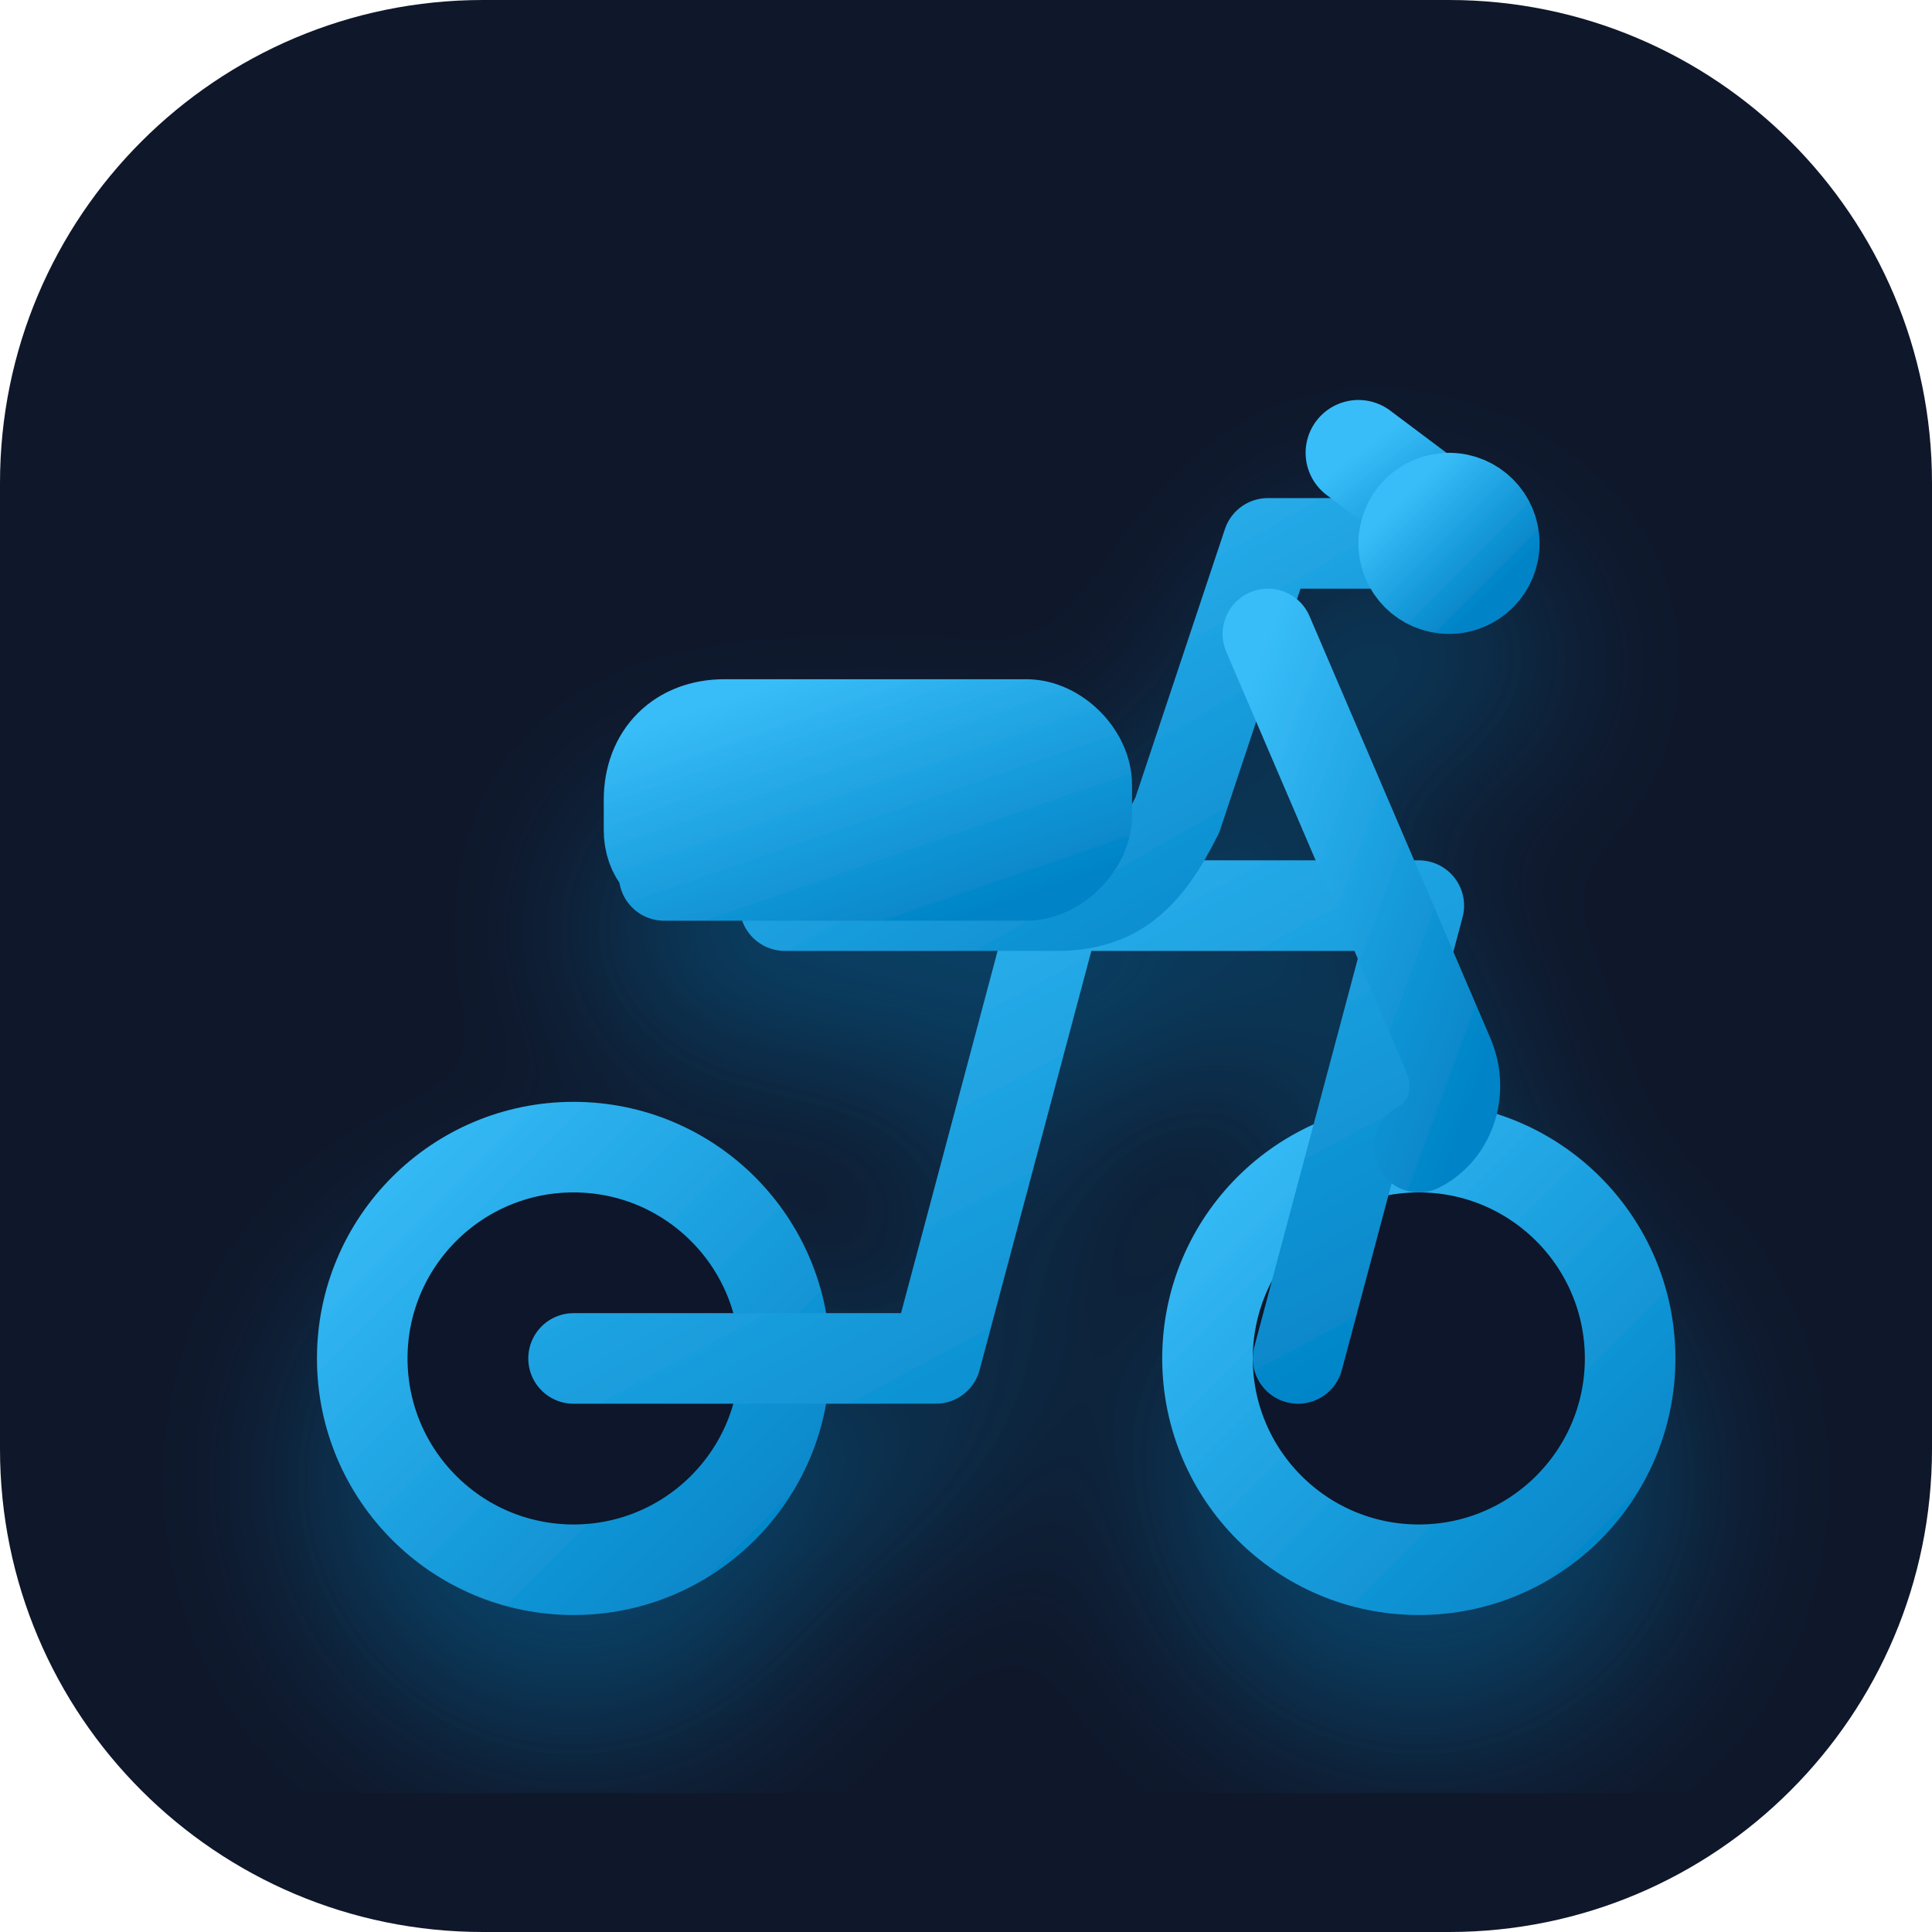
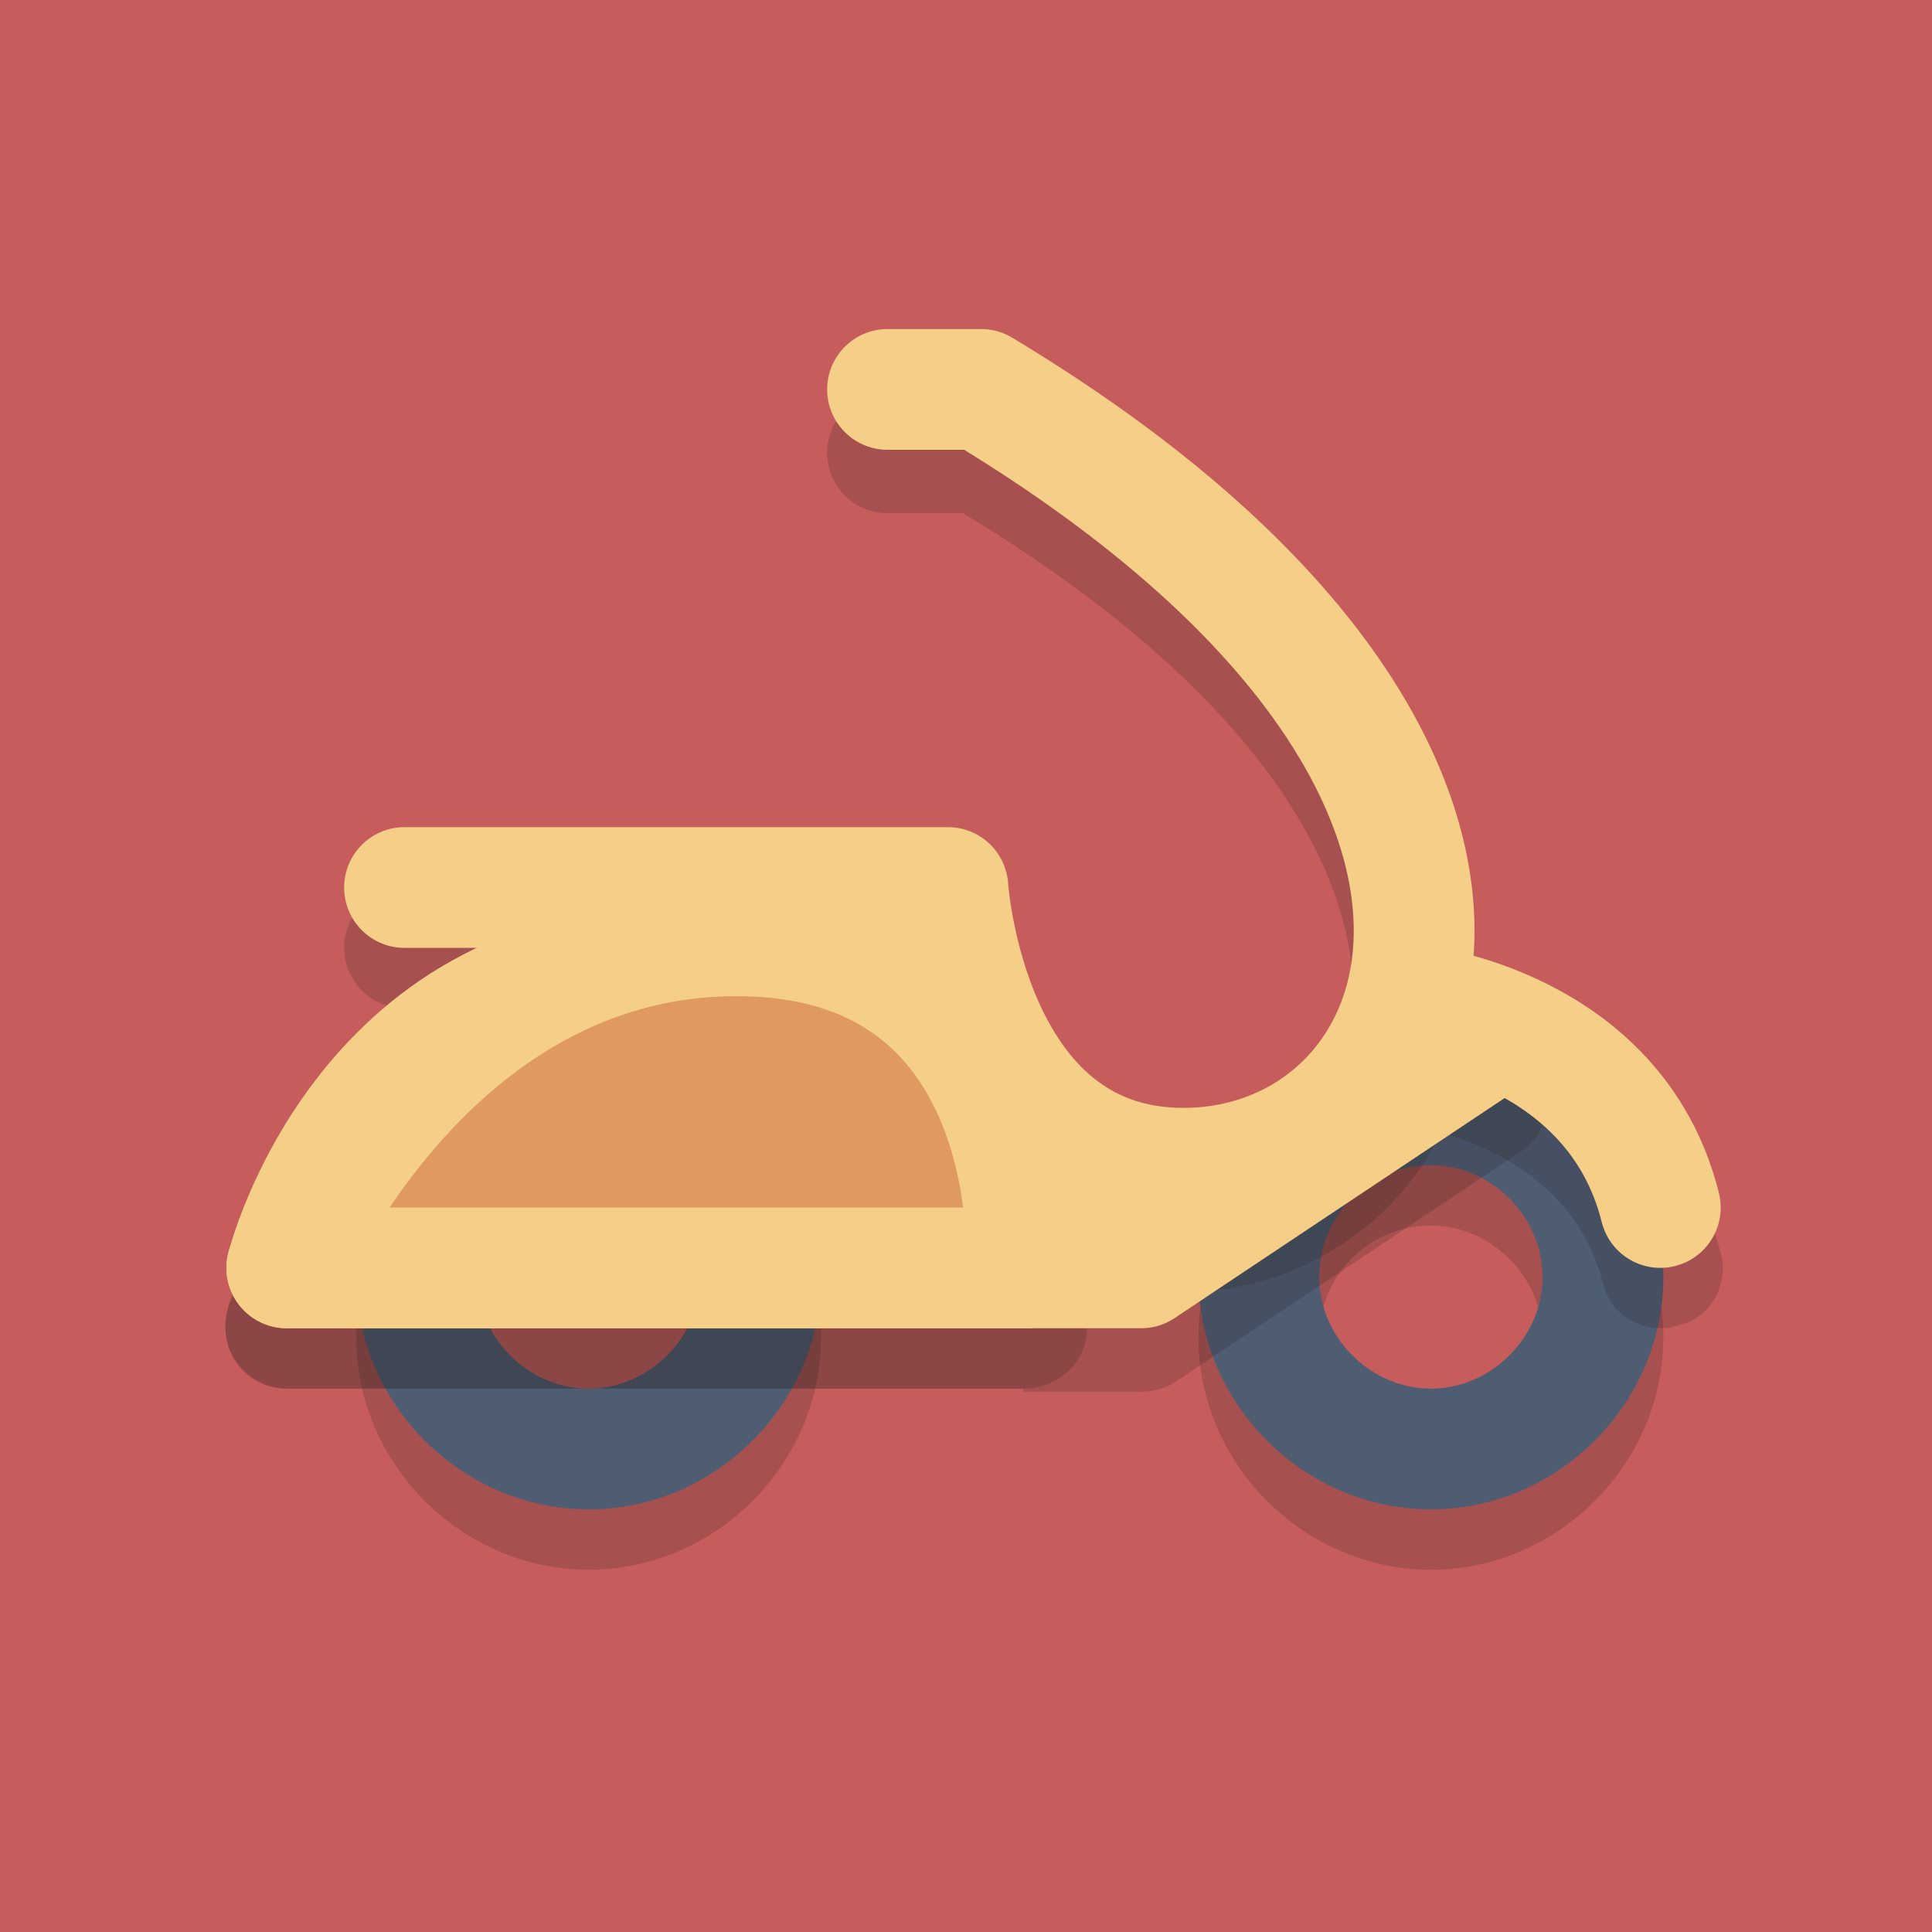
- <svg xmlns="http://www.w3.org/2000/svg" viewBox="0 0 64 64" fill="none">
-   <defs>
-     <linearGradient id="grad" x1="0%" y1="0%" x2="100%" y2="100%">
-       <stop offset="0%" stop-color="#38bdf8" />
-       <stop offset="100%" stop-color="#0284c7" />
-     </linearGradient>
-     <filter id="shadow" x="-20%" y="-20%" width="140%" height="140%">
-       <feDropShadow dx="0" dy="4" stdDeviation="3" flood-color="#0284c7" flood-opacity="0.4" />
-     </filter>
-   </defs>
-   <rect width="64" height="64" rx="16" fill="#0f172a" />
-   <g filter="url(#shadow)" stroke="url(#grad)" stroke-width="3" stroke-linecap="round" stroke-linejoin="round">
-     <circle cx="19" cy="45" r="7" fill="#0f172a" />
-     <circle cx="47" cy="45" r="7" fill="#0f172a" />
-     <path d="M19 45h12l4-15h12l-4 15" fill="none" />
-     <path d="M26 30h9c2 0 3-1 4-3l3-9h5" fill="none" />
-     <path d="M22 29h12c1 0 2-1 2-2v-1c0-1-1-2-2-2h-10c-1.5 0-2.5 1-2.5 2.5v1c0 .8.5 1.5 1.5 1.5z" fill="url(#grad)" />
-     <path d="M42 21l6 14c.5 1.2 0 2.5-1 3" fill="none" />
-     <path d="M45 15l4 3" stroke-width="3.5" />
-     <circle cx="48" cy="18" r="1.5" fill="#38bdf8" />
+ <svg xmlns="http://www.w3.org/2000/svg" version="1.1" id="Layer_1" viewBox="0 0 64.00 64.00" xml:space="preserve" width="100%" height="100%">
+   <style type="text/css">
+   .st1{fill:#C75C5C;}
+   .st2{opacity:0.2;fill:#231F20;}
+   .st3{fill:#4F5D73;}
+   .st4{opacity:0.2;}
+   .st5{fill:#231F20;}
+   .st6{fill:#E0995E;stroke:#F5CF87;stroke-width:4;stroke-linecap:round;stroke-linejoin:round;stroke-miterlimit:10;}
+   .st7{fill:none;stroke:#F5CF87;stroke-width:4;stroke-linecap:round;stroke-linejoin:round;stroke-miterlimit:10;}
+ </style>
+   <rect width="64" height="64" class="st1" />
+   <g>
+     <path class="st2" d="M19.5,40.6c2,0,3.7,1.7,3.7,3.7S21.5,48,19.5,48s-3.7-1.7-3.7-3.7S17.5,40.6,19.5,40.6 M19.5,36.6 c-4.3,0-7.7,3.5-7.7,7.7s3.5,7.7,7.7,7.7s7.7-3.5,7.7-7.7S23.8,36.6,19.5,36.6L19.5,36.6z" />
+     <path class="st2" d="M47.4,40.6c2,0,3.7,1.7,3.7,3.7S49.4,48,47.4,48s-3.7-1.7-3.7-3.7S45.3,40.6,47.4,40.6 M47.4,36.6 c-4.3,0-7.7,3.5-7.7,7.7s3.5,7.7,7.7,7.7s7.7-3.5,7.7-7.7S51.6,36.6,47.4,36.6L47.4,36.6z" />
+     <g>
+       <path class="st3" d="M19.5,38.6c2,0,3.7,1.7,3.7,3.7S21.5,46,19.5,46s-3.7-1.7-3.7-3.7S17.5,38.6,19.5,38.6 M19.5,34.6 c-4.3,0-7.7,3.5-7.7,7.7s3.5,7.7,7.7,7.7s7.7-3.5,7.7-7.7S23.8,34.6,19.5,34.6L19.5,34.6z" />
+     </g>
+     <g>
+       <path class="st3" d="M47.4,38.6c2,0,3.7,1.7,3.7,3.7S49.4,46,47.4,46s-3.7-1.7-3.7-3.7S45.3,38.6,47.4,38.6 M47.4,34.6 c-4.3,0-7.7,3.5-7.7,7.7s3.5,7.7,7.7,7.7s7.7-3.5,7.7-7.7S51.6,34.6,47.4,34.6L47.4,34.6z" />
+     </g>
+     <g class="st4">
+       <path class="st5" d="M46.9,35.3c0,0,6.6,0.7,8.1,6.7" />
+       <path class="st5" d="M55,44c-0.9,0-1.7-0.6-1.9-1.5c-1.2-4.6-6.4-5.2-6.4-5.2c-1.1-0.1-1.9-1.1-1.8-2.2c0.1-1.1,1.1-1.9,2.2-1.8 c0.3,0,7.9,0.9,9.9,8.2c0.3,1.1-0.4,2.2-1.4,2.4C55.3,44,55.2,44,55,44z" />
+     </g>
+     <g class="st4">
+       <path class="st5" d="M39.2,42.8c-7.1,0-9.5-7.3-9.8-11.2c-0.1-1.1,0.8-2.1,1.9-2.1c1.1-0.1,2.1,0.8,2.1,1.9l0,0 c0,0.3,0.6,7.5,5.8,7.5c2.6,0,4.7-1.6,5.4-4.1C45.7,30.5,43,23.7,31.9,17h-2.5c-1.1,0-2-0.9-2-2s0.9-2,2-2h3.1 c0.4,0,0.7,0.1,1,0.3C50.3,23.3,49.2,33,48.4,35.8C47.3,39.9,43.5,42.8,39.2,42.8z" />
+     </g>
+     <g class="st4">
+       <path class="st5" d="M33.9,44c0,0-1.3-10-11.6-10S9.5,44,9.5,44h28.3l11.4-7.6" />
+       <path class="st5" d="M33.9,46C33.9,46,33.9,46,33.9,46H9.5c-0.6,0-1.2-0.3-1.6-0.8c-0.4-0.5-0.5-1.1-0.4-1.7 c1-4,5.4-11.5,14.8-11.5c8.3,0,12,5.8,13.2,10h1.7l10.9-7.2c0.9-0.6,2.2-0.4,2.8,0.6c0.6,0.9,0.4,2.2-0.6,2.8l-11.4,7.6 c-0.3,0.2-0.7,0.3-1.1,0.3H33.9C33.9,46,33.9,46,33.9,46z M12.5,42h18.8c-1-2.4-3.4-6-9-6C16.8,36,13.9,39.5,12.5,42z" />
+     </g>
+     <g class="st4">
+       <path class="st5" d="M9.5,44c0,0,4.6-11,14.9-11s9.6,11,9.6,11H9.5z" />
+       <path class="st5" d="M33.9,46H9.5c-0.7,0-1.3-0.3-1.7-0.9c-0.4-0.6-0.4-1.3-0.2-1.9C7.9,42.7,12.9,31,24.4,31 c3.5,0,6.3,1.1,8.3,3.3c3.6,3.8,3.3,9.6,3.3,9.9C35.9,45.2,35,46,33.9,46z M12.9,42h18.9c-0.2-1.5-0.7-3.5-2.1-5 c-1.3-1.3-3-2-5.4-2C18.6,35,14.8,39.1,12.9,42z" />
+     </g>
+     <g class="st4">
+       <path class="st5" d="M31.4,33.4h-18c-1.1,0-2-0.9-2-2s0.9-2,2-2h18c1.1,0,2,0.9,2,2S32.5,33.4,31.4,33.4z" />
+     </g>
+     <path class="st6" d="M46.9,33.3c0,0,6.6,0.7,8.1,6.7" />
+     <path class="st6" d="M33.9,42c0,0-1.3-10-11.6-10S9.5,42,9.5,42h28.3l11.4-7.6" />
+     <path class="st6" d="M9.5,42c0,0,4.6-11,14.9-11s9.6,11,9.6,11H9.5z" />
+     <path class="st7" d="M13.4,29.4h18c0,0,0.6,9.3,7.8,9.3c8.7,0,13.9-13.4-6.7-25.8h-3.1" />
  </g>
</svg>
